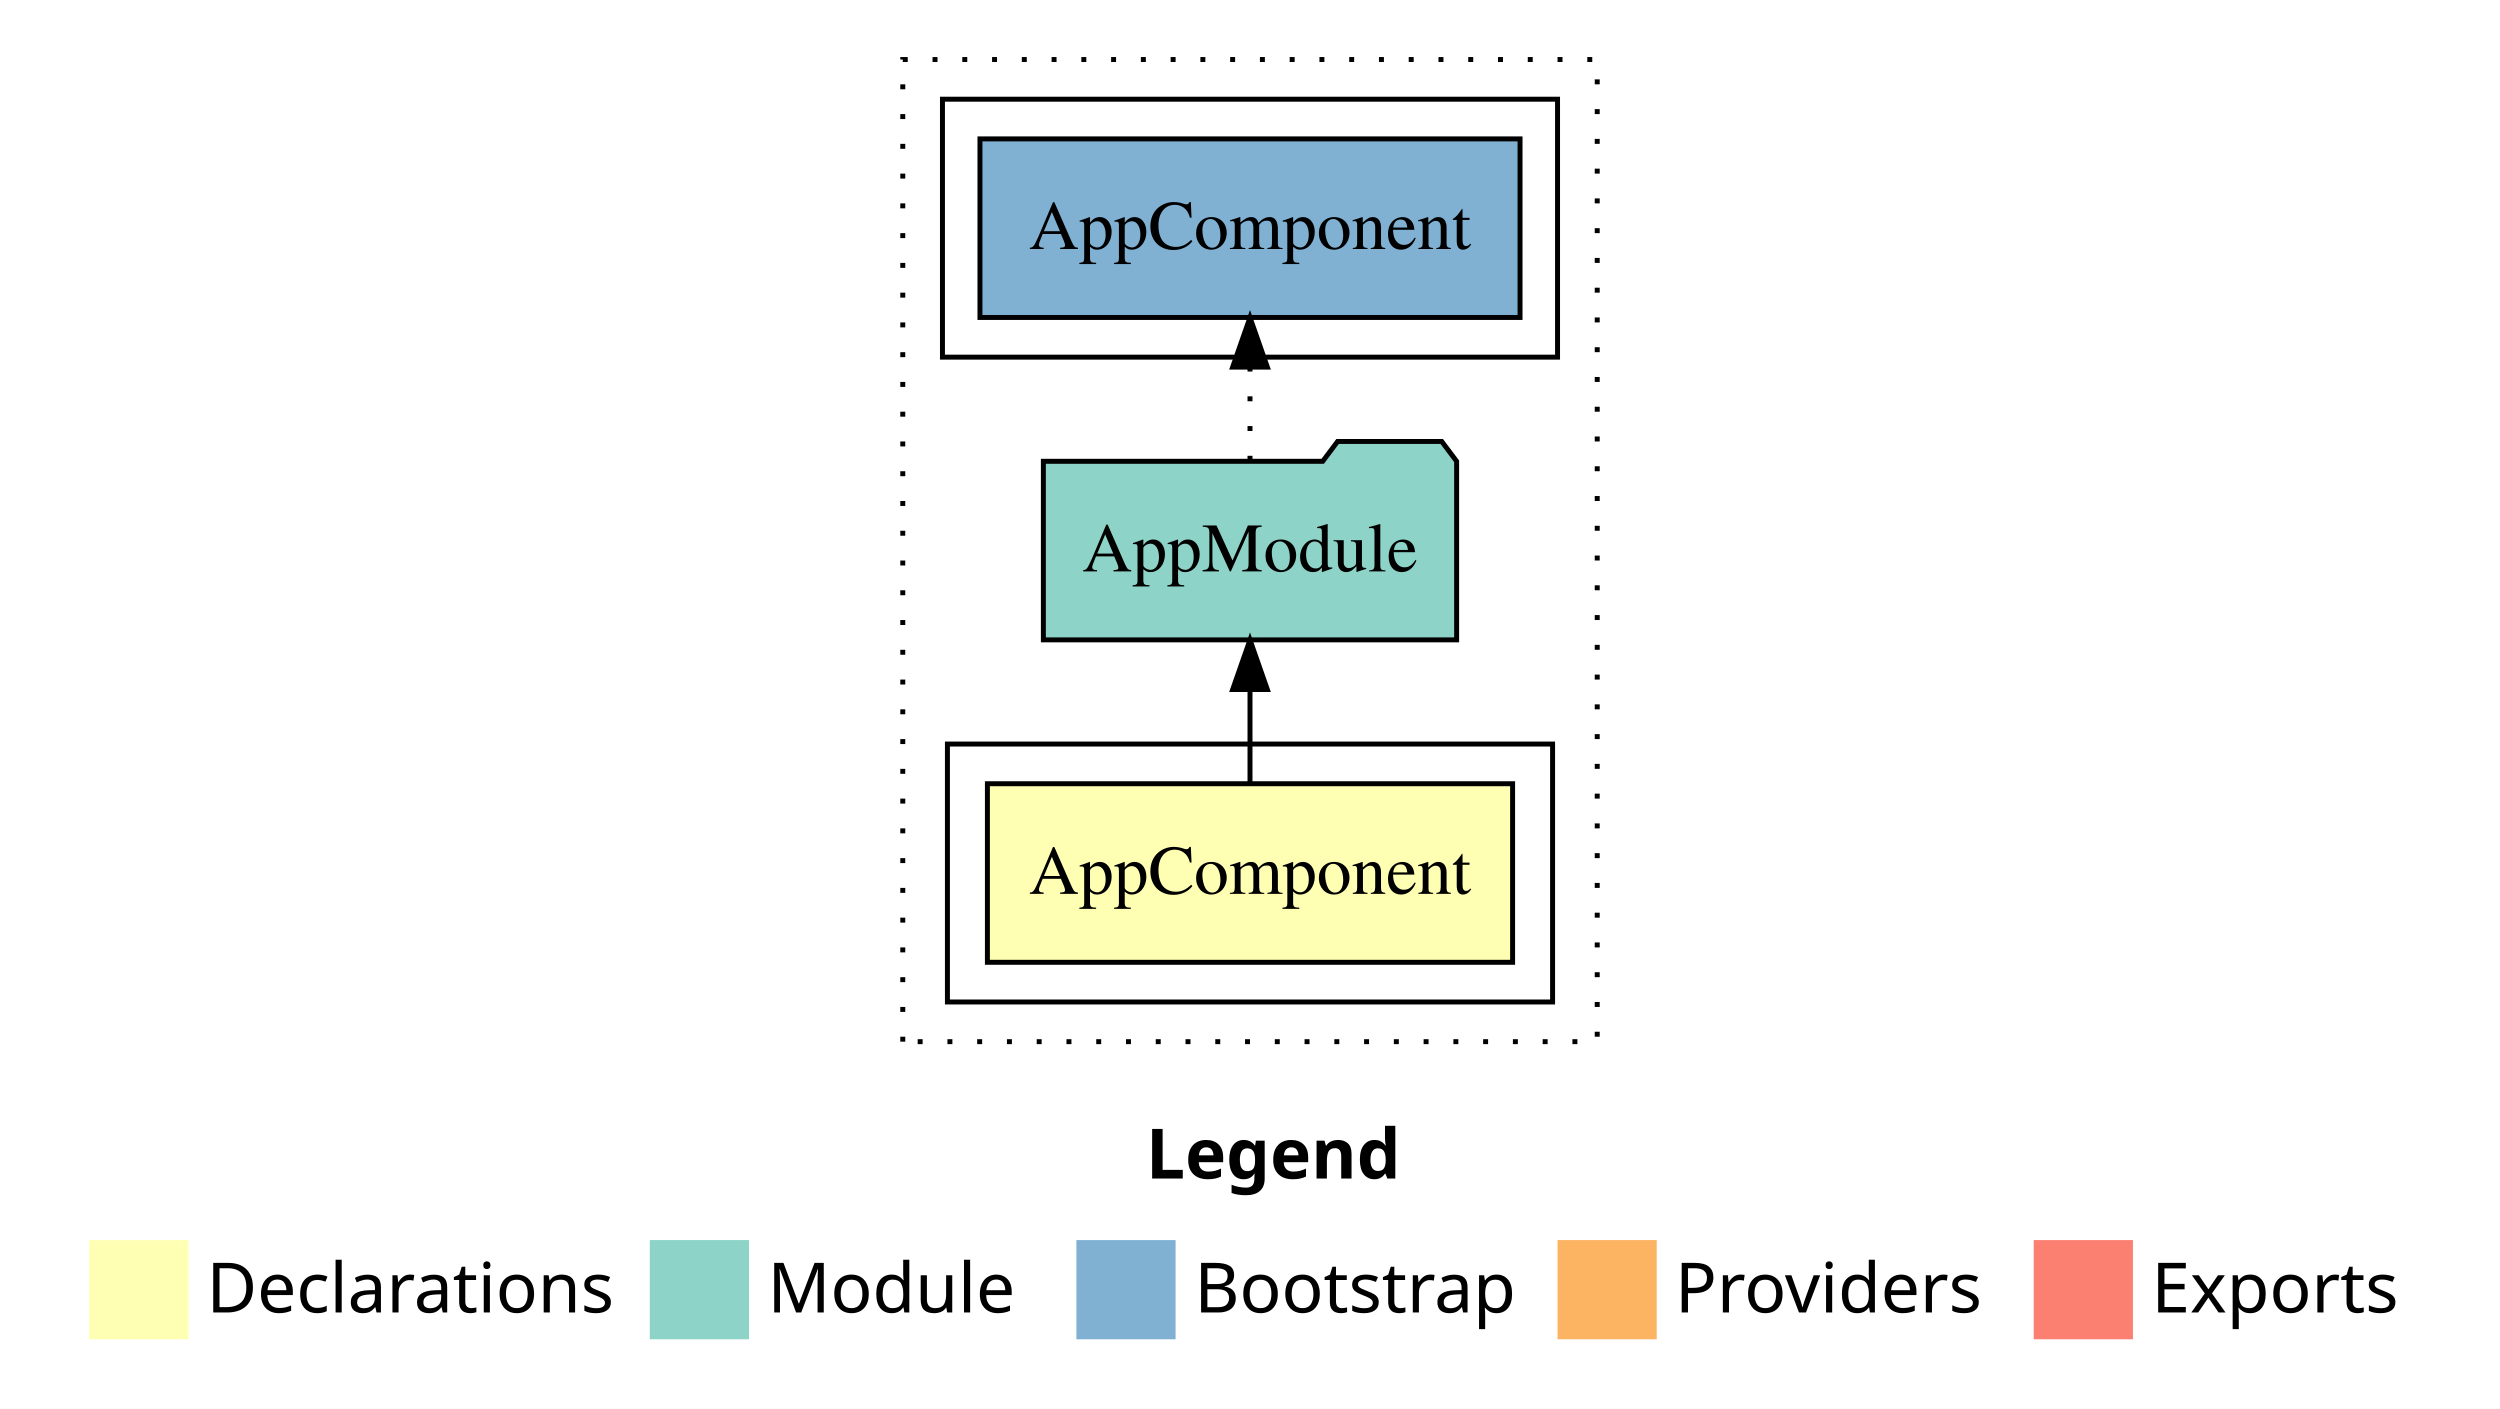
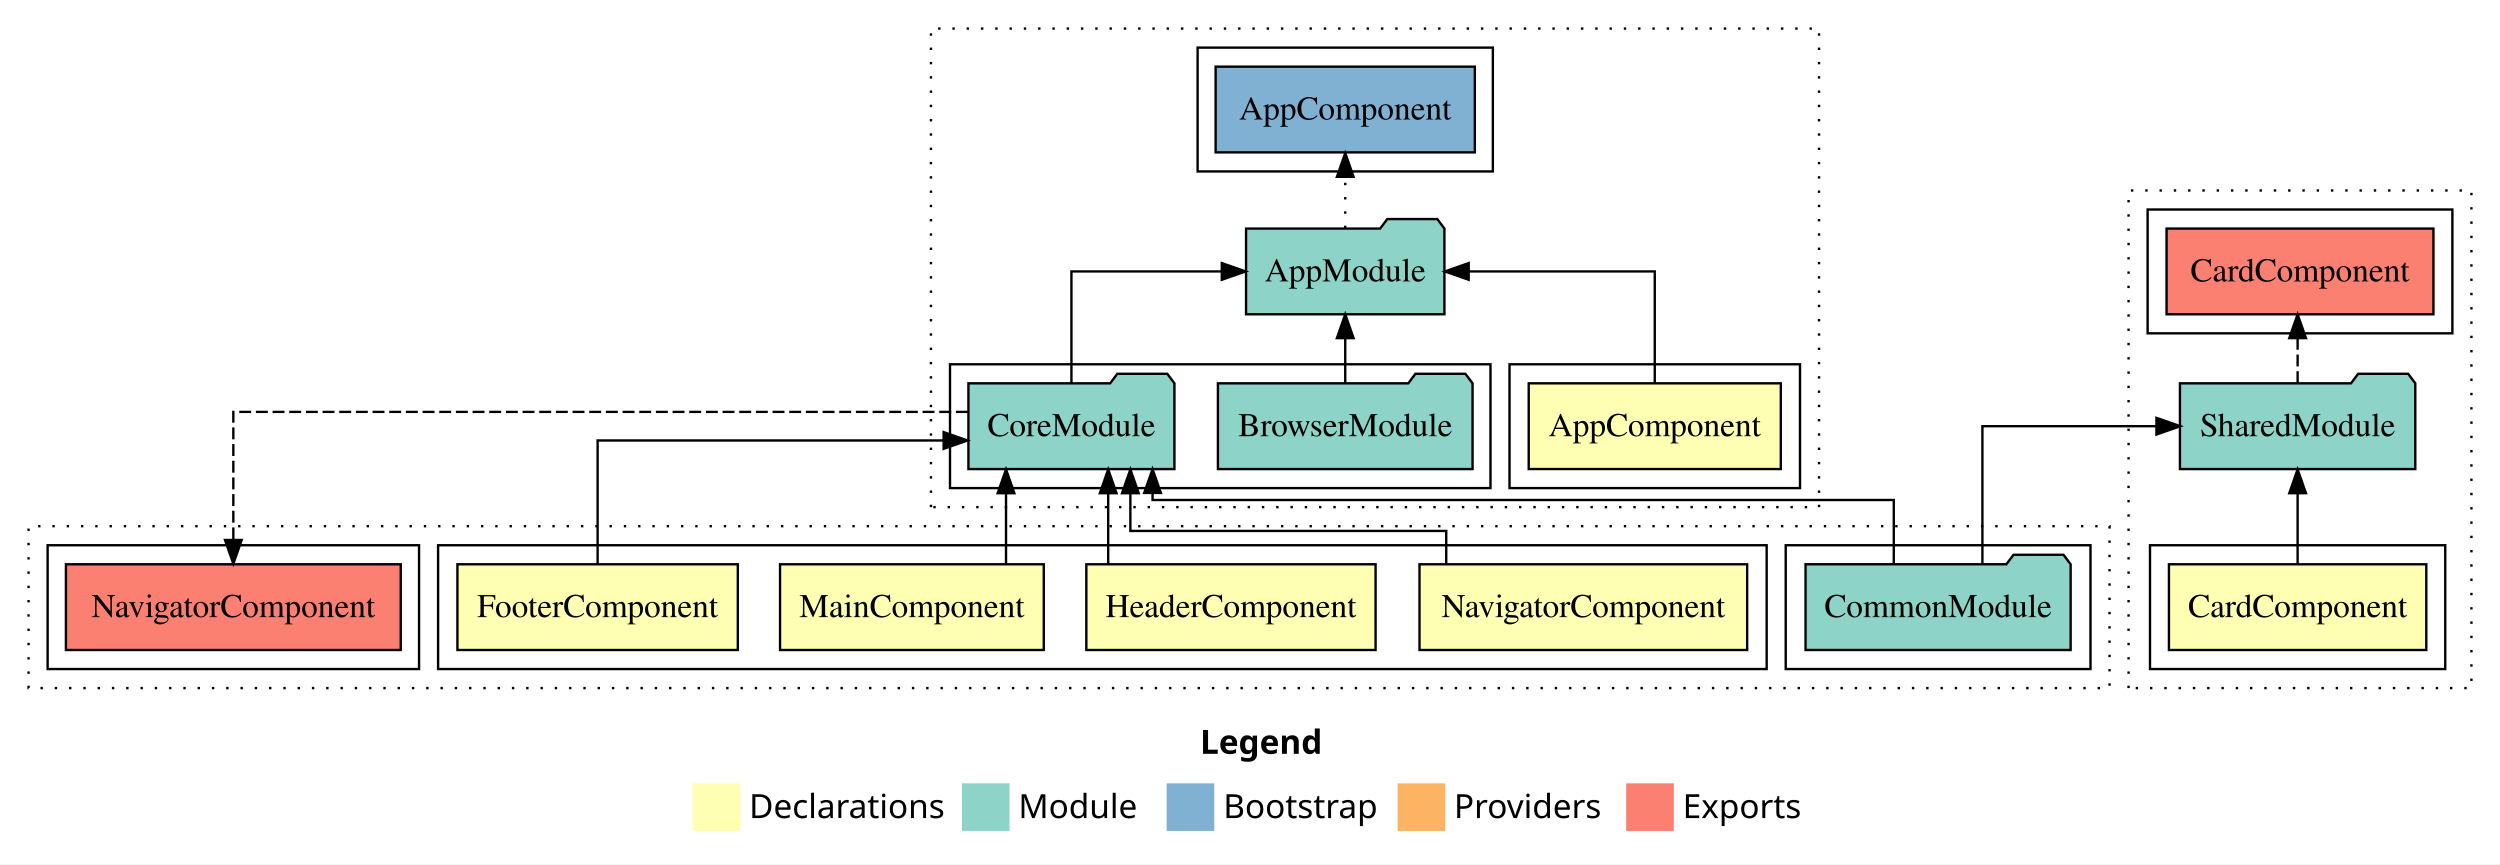
- <svg xmlns="http://www.w3.org/2000/svg" width="504pt" height="284pt" viewBox="0.00 0.00 504.00 284.00">
-   <g id="graph0" class="graph" transform="scale(1 1) rotate(0) translate(4 280)">
-     <polygon fill="#ffffff" stroke="transparent" points="-4,4 -4,-280 500,-280 500,4 -4,4" />
-     <text text-anchor="start" x="227.009" y="-42.4" font-family="sans-serif" font-weight="bold" font-size="14.00" fill="#000000">Legend</text>
-     <polygon fill="#ffffb3" stroke="transparent" points="14,-10 14,-30 34,-30 34,-10 14,-10" />
-     <text text-anchor="start" x="37.629" y="-15.4" font-family="sans-serif" font-size="14.00" fill="#000000">  Declarations</text>
-     <polygon fill="#8dd3c7" stroke="transparent" points="127,-10 127,-30 147,-30 147,-10 127,-10" />
-     <text text-anchor="start" x="150.725" y="-15.4" font-family="sans-serif" font-size="14.00" fill="#000000">  Module</text>
-     <polygon fill="#80b1d3" stroke="transparent" points="213,-10 213,-30 233,-30 233,-10 213,-10" />
-     <text text-anchor="start" x="236.781" y="-15.4" font-family="sans-serif" font-size="14.00" fill="#000000">  Bootstrap</text>
-     <polygon fill="#fdb462" stroke="transparent" points="310,-10 310,-30 330,-30 330,-10 310,-10" />
-     <text text-anchor="start" x="333.673" y="-15.4" font-family="sans-serif" font-size="14.00" fill="#000000">  Providers</text>
-     <polygon fill="#fb8072" stroke="transparent" points="406,-10 406,-30 426,-30 426,-10 406,-10" />
-     <text text-anchor="start" x="429.726" y="-15.4" font-family="sans-serif" font-size="14.00" fill="#000000">  Exports</text>
+ <svg xmlns="http://www.w3.org/2000/svg" width="1050pt" height="363pt" viewBox="0.00 0.00 1050.00 363.00">
+   <g id="graph0" class="graph" transform="scale(1 1) rotate(0) translate(4 359)">
+     <polygon fill="#ffffff" stroke="transparent" points="-4,4 -4,-359 1046,-359 1046,4 -4,4" />
+     <text text-anchor="start" x="500.009" y="-42.4" font-family="sans-serif" font-weight="bold" font-size="14.00" fill="#000000">Legend</text>
+     <polygon fill="#ffffb3" stroke="transparent" points="287,-10 287,-30 307,-30 307,-10 287,-10" />
+     <text text-anchor="start" x="310.629" y="-15.4" font-family="sans-serif" font-size="14.00" fill="#000000">  Declarations</text>
+     <polygon fill="#8dd3c7" stroke="transparent" points="400,-10 400,-30 420,-30 420,-10 400,-10" />
+     <text text-anchor="start" x="423.725" y="-15.4" font-family="sans-serif" font-size="14.00" fill="#000000">  Module</text>
+     <polygon fill="#80b1d3" stroke="transparent" points="486,-10 486,-30 506,-30 506,-10 486,-10" />
+     <text text-anchor="start" x="509.781" y="-15.4" font-family="sans-serif" font-size="14.00" fill="#000000">  Bootstrap</text>
+     <polygon fill="#fdb462" stroke="transparent" points="583,-10 583,-30 603,-30 603,-10 583,-10" />
+     <text text-anchor="start" x="606.673" y="-15.4" font-family="sans-serif" font-size="14.00" fill="#000000">  Providers</text>
+     <polygon fill="#fb8072" stroke="transparent" points="679,-10 679,-30 699,-30 699,-10 679,-10" />
+     <text text-anchor="start" x="702.726" y="-15.4" font-family="sans-serif" font-size="14.00" fill="#000000">  Exports</text>
    <g id="clust1" class="cluster">
-       <polygon fill="none" stroke="#000000" stroke-dasharray="1,5" points="178,-70 178,-268 318,-268 318,-70 178,-70" />
+       <polygon fill="none" stroke="#000000" stroke-dasharray="1,5" points="387,-146 387,-347 760,-347 760,-146 387,-146" />
    </g>
    <g id="clust2" class="cluster">
-       <polygon fill="none" stroke="#000000" points="187,-78 187,-130 309,-130 309,-78 187,-78" />
+       <polygon fill="none" stroke="#000000" points="630,-154 630,-206 752,-206 752,-154 630,-154" />
+     </g>
+     <g id="clust4" class="cluster">
+       <polygon fill="none" stroke="#000000" points="395,-154 395,-206 622,-206 622,-154 395,-154" />
    </g>
    <g id="clust6" class="cluster">
-       <polygon fill="none" stroke="#000000" points="186,-208 186,-260 310,-260 310,-208 186,-208" />
+       <polygon fill="none" stroke="#000000" points="499,-287 499,-339 623,-339 623,-287 499,-287" />
+     </g>
+     <g id="clust8" class="cluster">
+       <polygon fill="none" stroke="#000000" stroke-dasharray="1,5" points="8,-70 8,-138 882,-138 882,-70 8,-70" />
+     </g>
+     <g id="clust9" class="cluster">
+       <polygon fill="none" stroke="#000000" points="180,-78 180,-130 738,-130 738,-78 180,-78" />
+     </g>
+     <g id="clust14" class="cluster">
+       <polygon fill="none" stroke="#000000" points="746,-78 746,-130 874,-130 874,-78 746,-78" />
+     </g>
+     <g id="clust15" class="cluster">
+       <polygon fill="none" stroke="#000000" points="16,-78 16,-130 172,-130 172,-78 16,-78" />
+     </g>
+     <g id="clust18" class="cluster">
+       <polygon fill="none" stroke="#000000" stroke-dasharray="1,5" points="890,-70 890,-279 1034,-279 1034,-70 890,-70" />
+     </g>
+     <g id="clust19" class="cluster">
+       <polygon fill="none" stroke="#000000" points="899,-78 899,-130 1023,-130 1023,-78 899,-78" />
+     </g>
+     <g id="clust22" class="cluster">
+       <polygon fill="none" stroke="#000000" points="898,-219 898,-271 1026,-271 1026,-219 898,-219" />
    </g>
    <g id="node1" class="node">
-       <polygon fill="#ffffb3" stroke="#000000" points="300.94,-122 195.06,-122 195.06,-86 300.94,-86 300.94,-122" />
-       <text text-anchor="middle" x="248" y="-99.8" font-family="Times,serif" font-size="14.00" fill="#000000">AppComponent</text>
+       <polygon fill="#ffffb3" stroke="#000000" points="743.94,-198 638.06,-198 638.06,-162 743.94,-162 743.94,-198" />
+       <text text-anchor="middle" x="691" y="-175.8" font-family="Times,serif" font-size="14.00" fill="#000000">AppComponent</text>
    </g>
    <g id="node2" class="node">
-       <polygon fill="#8dd3c7" stroke="#000000" points="289.657,-187 286.657,-191 265.657,-191 262.657,-187 206.343,-187 206.343,-151 289.657,-151 289.657,-187" />
-       <text text-anchor="middle" x="248" y="-164.8" font-family="Times,serif" font-size="14.00" fill="#000000">AppModule</text>
+       <polygon fill="#8dd3c7" stroke="#000000" points="602.657,-263 599.657,-267 578.657,-267 575.657,-263 519.343,-263 519.343,-227 602.657,-227 602.657,-263" />
+       <text text-anchor="middle" x="561" y="-240.8" font-family="Times,serif" font-size="14.00" fill="#000000">AppModule</text>
    </g>
    <g id="edge1" class="edge">
-       <path fill="none" stroke="#000000" d="M248,-122.106C248,-122.106 248,-140.991 248,-140.991" />
-       <polygon fill="#000000" stroke="#000000" points="244.5,-140.991 248,-150.991 251.5,-140.991 244.5,-140.991" />
+       <path fill="none" stroke="#000000" d="M691,-198.106C691,-217.339 691,-245 691,-245 691,-245 612.848,-245 612.848,-245" />
+       <polygon fill="#000000" stroke="#000000" points="612.848,-241.5 602.848,-245 612.848,-248.5 612.848,-241.5" />
+     </g>
+     <g id="node5" class="node">
+       <polygon fill="#80b1d3" stroke="#000000" points="615.439,-331 506.561,-331 506.561,-295 615.439,-295 615.439,-331" />
+       <text text-anchor="middle" x="561" y="-308.8" font-family="Times,serif" font-size="14.00" fill="#000000">AppComponent </text>
+     </g>
+     <g id="edge4" class="edge">
+       <path fill="none" stroke="#000000" stroke-dasharray="1,5" d="M561,-263.223C561,-263.223 561,-284.727 561,-284.727" />
+       <polygon fill="#000000" stroke="#000000" points="557.5,-284.727 561,-294.727 564.5,-284.727 557.5,-284.727" />
    </g>
    <g id="node3" class="node">
-       <polygon fill="#80b1d3" stroke="#000000" points="302.439,-252 193.561,-252 193.561,-216 302.439,-216 302.439,-252" />
-       <text text-anchor="middle" x="248" y="-229.8" font-family="Times,serif" font-size="14.00" fill="#000000">AppComponent </text>
+       <polygon fill="#8dd3c7" stroke="#000000" points="614.473,-198 611.473,-202 590.473,-202 587.473,-198 507.527,-198 507.527,-162 614.473,-162 614.473,-198" />
+       <text text-anchor="middle" x="561" y="-175.8" font-family="Times,serif" font-size="14.00" fill="#000000">BrowserModule</text>
    </g>
    <g id="edge2" class="edge">
-       <path fill="none" stroke="#000000" stroke-dasharray="1,5" d="M248,-187.106C248,-187.106 248,-205.991 248,-205.991" />
-       <polygon fill="#000000" stroke="#000000" points="244.5,-205.991 248,-215.991 251.5,-205.991 244.5,-205.991" />
+       <path fill="none" stroke="#000000" d="M561,-198.106C561,-198.106 561,-216.991 561,-216.991" />
+       <polygon fill="#000000" stroke="#000000" points="557.5,-216.991 561,-226.991 564.5,-216.991 557.5,-216.991" />
+     </g>
+     <g id="node4" class="node">
+       <polygon fill="#8dd3c7" stroke="#000000" points="489.262,-198 486.262,-202 465.262,-202 462.262,-198 402.738,-198 402.738,-162 489.262,-162 489.262,-198" />
+       <text text-anchor="middle" x="446" y="-175.8" font-family="Times,serif" font-size="14.00" fill="#000000">CoreModule</text>
+     </g>
+     <g id="edge3" class="edge">
+       <path fill="none" stroke="#000000" d="M446,-198.106C446,-217.339 446,-245 446,-245 446,-245 509.157,-245 509.157,-245" />
+       <polygon fill="#000000" stroke="#000000" points="509.157,-248.5 519.157,-245 509.157,-241.5 509.157,-248.5" />
+     </g>
+     <g id="node11" class="node">
+       <polygon fill="#fb8072" stroke="#000000" points="164.31,-122 23.69,-122 23.69,-86 164.31,-86 164.31,-122" />
+       <text text-anchor="middle" x="94" y="-99.8" font-family="Times,serif" font-size="14.00" fill="#000000">NavigatorComponent </text>
+     </g>
+     <g id="edge10" class="edge">
+       <path fill="none" stroke="#000000" stroke-dasharray="5,2" d="M402.485,-186C308.307,-186 94,-186 94,-186 94,-186 94,-132.198 94,-132.198" />
+       <polygon fill="#000000" stroke="#000000" points="97.5,-132.198 94,-122.198 90.5,-132.198 97.5,-132.198" />
+     </g>
+     <g id="node6" class="node">
+       <polygon fill="#ffffb3" stroke="#000000" points="729.81,-122 592.19,-122 592.19,-86 729.81,-86 729.81,-122" />
+       <text text-anchor="middle" x="661" y="-99.8" font-family="Times,serif" font-size="14.00" fill="#000000">NavigatorComponent</text>
+     </g>
+     <g id="edge5" class="edge">
+       <path fill="none" stroke="#000000" d="M603.416,-122.243C603.416,-129.43 603.416,-136 603.416,-136 603.416,-136 470.755,-136 470.755,-136 470.755,-136 470.755,-151.85 470.755,-151.85" />
+       <polygon fill="#000000" stroke="#000000" points="467.255,-151.849 470.755,-161.85 474.255,-151.85 467.255,-151.849" />
+     </g>
+     <g id="node7" class="node">
+       <polygon fill="#ffffb3" stroke="#000000" points="573.744,-122 452.256,-122 452.256,-86 573.744,-86 573.744,-122" />
+       <text text-anchor="middle" x="513" y="-99.8" font-family="Times,serif" font-size="14.00" fill="#000000">HeaderComponent</text>
+     </g>
+     <g id="edge6" class="edge">
+       <path fill="none" stroke="#000000" d="M461.441,-122.011C461.441,-122.011 461.441,-151.855 461.441,-151.855" />
+       <polygon fill="#000000" stroke="#000000" points="457.942,-151.855 461.441,-161.855 464.942,-151.855 457.942,-151.855" />
+     </g>
+     <g id="node8" class="node">
+       <polygon fill="#ffffb3" stroke="#000000" points="434.382,-122 323.618,-122 323.618,-86 434.382,-86 434.382,-122" />
+       <text text-anchor="middle" x="379" y="-99.8" font-family="Times,serif" font-size="14.00" fill="#000000">MainComponent</text>
+     </g>
+     <g id="edge7" class="edge">
+       <path fill="none" stroke="#000000" d="M418.53,-122.011C418.53,-122.011 418.53,-151.855 418.53,-151.855" />
+       <polygon fill="#000000" stroke="#000000" points="415.03,-151.855 418.53,-161.855 422.03,-151.855 415.03,-151.855" />
+     </g>
+     <g id="node9" class="node">
+       <polygon fill="#ffffb3" stroke="#000000" points="305.881,-122 188.119,-122 188.119,-86 305.881,-86 305.881,-122" />
+       <text text-anchor="middle" x="247" y="-99.8" font-family="Times,serif" font-size="14.00" fill="#000000">FooterComponent</text>
+     </g>
+     <g id="edge8" class="edge">
+       <path fill="none" stroke="#000000" d="M247,-122.027C247,-142.767 247,-174 247,-174 247,-174 392.329,-174 392.329,-174" />
+       <polygon fill="#000000" stroke="#000000" points="392.329,-177.5 402.329,-174 392.329,-170.5 392.329,-177.5" />
+     </g>
+     <g id="node10" class="node">
+       <polygon fill="#8dd3c7" stroke="#000000" points="865.668,-122 862.668,-126 841.668,-126 838.668,-122 754.332,-122 754.332,-86 865.668,-86 865.668,-122" />
+       <text text-anchor="middle" x="810" y="-99.8" font-family="Times,serif" font-size="14.00" fill="#000000">CommonModule</text>
+     </g>
+     <g id="edge9" class="edge">
+       <path fill="none" stroke="#000000" d="M791.389,-122.044C791.389,-134.563 791.389,-149 791.389,-149 791.389,-149 480.068,-149 480.068,-149 480.068,-149 480.068,-151.967 480.068,-151.967" />
+       <polygon fill="#000000" stroke="#000000" points="476.568,-151.967 480.068,-161.967 483.568,-151.967 476.568,-151.967" />
+     </g>
+     <g id="node13" class="node">
+       <polygon fill="#8dd3c7" stroke="#000000" points="1010.423,-198 1007.423,-202 986.423,-202 983.423,-198 911.577,-198 911.577,-162 1010.423,-162 1010.423,-198" />
+       <text text-anchor="middle" x="961" y="-175.8" font-family="Times,serif" font-size="14.00" fill="#000000">SharedModule</text>
+     </g>
+     <g id="edge12" class="edge">
+       <path fill="none" stroke="#000000" d="M828.611,-122.011C828.611,-144.485 828.611,-180 828.611,-180 828.611,-180 901.703,-180 901.703,-180" />
+       <polygon fill="#000000" stroke="#000000" points="901.703,-183.5 911.703,-180 901.703,-176.5 901.703,-183.5" />
+     </g>
+     <g id="node12" class="node">
+       <polygon fill="#ffffb3" stroke="#000000" points="1015.045,-122 906.955,-122 906.955,-86 1015.045,-86 1015.045,-122" />
+       <text text-anchor="middle" x="961" y="-99.8" font-family="Times,serif" font-size="14.00" fill="#000000">CardComponent</text>
+     </g>
+     <g id="edge11" class="edge">
+       <path fill="none" stroke="#000000" d="M961,-122.011C961,-122.011 961,-151.855 961,-151.855" />
+       <polygon fill="#000000" stroke="#000000" points="957.5,-151.855 961,-161.855 964.5,-151.855 957.5,-151.855" />
+     </g>
+     <g id="node14" class="node">
+       <polygon fill="#fb8072" stroke="#000000" points="1018.044,-263 905.956,-263 905.956,-227 1018.044,-227 1018.044,-263" />
+       <text text-anchor="middle" x="962" y="-240.8" font-family="Times,serif" font-size="14.00" fill="#000000">CardComponent </text>
+     </g>
+     <g id="edge13" class="edge">
+       <path fill="none" stroke="#000000" stroke-dasharray="5,2" d="M961,-198.106C961,-198.106 961,-216.991 961,-216.991" />
+       <polygon fill="#000000" stroke="#000000" points="957.5,-216.991 961,-226.991 964.5,-216.991 957.5,-216.991" />
    </g>
  </g>
</svg>
